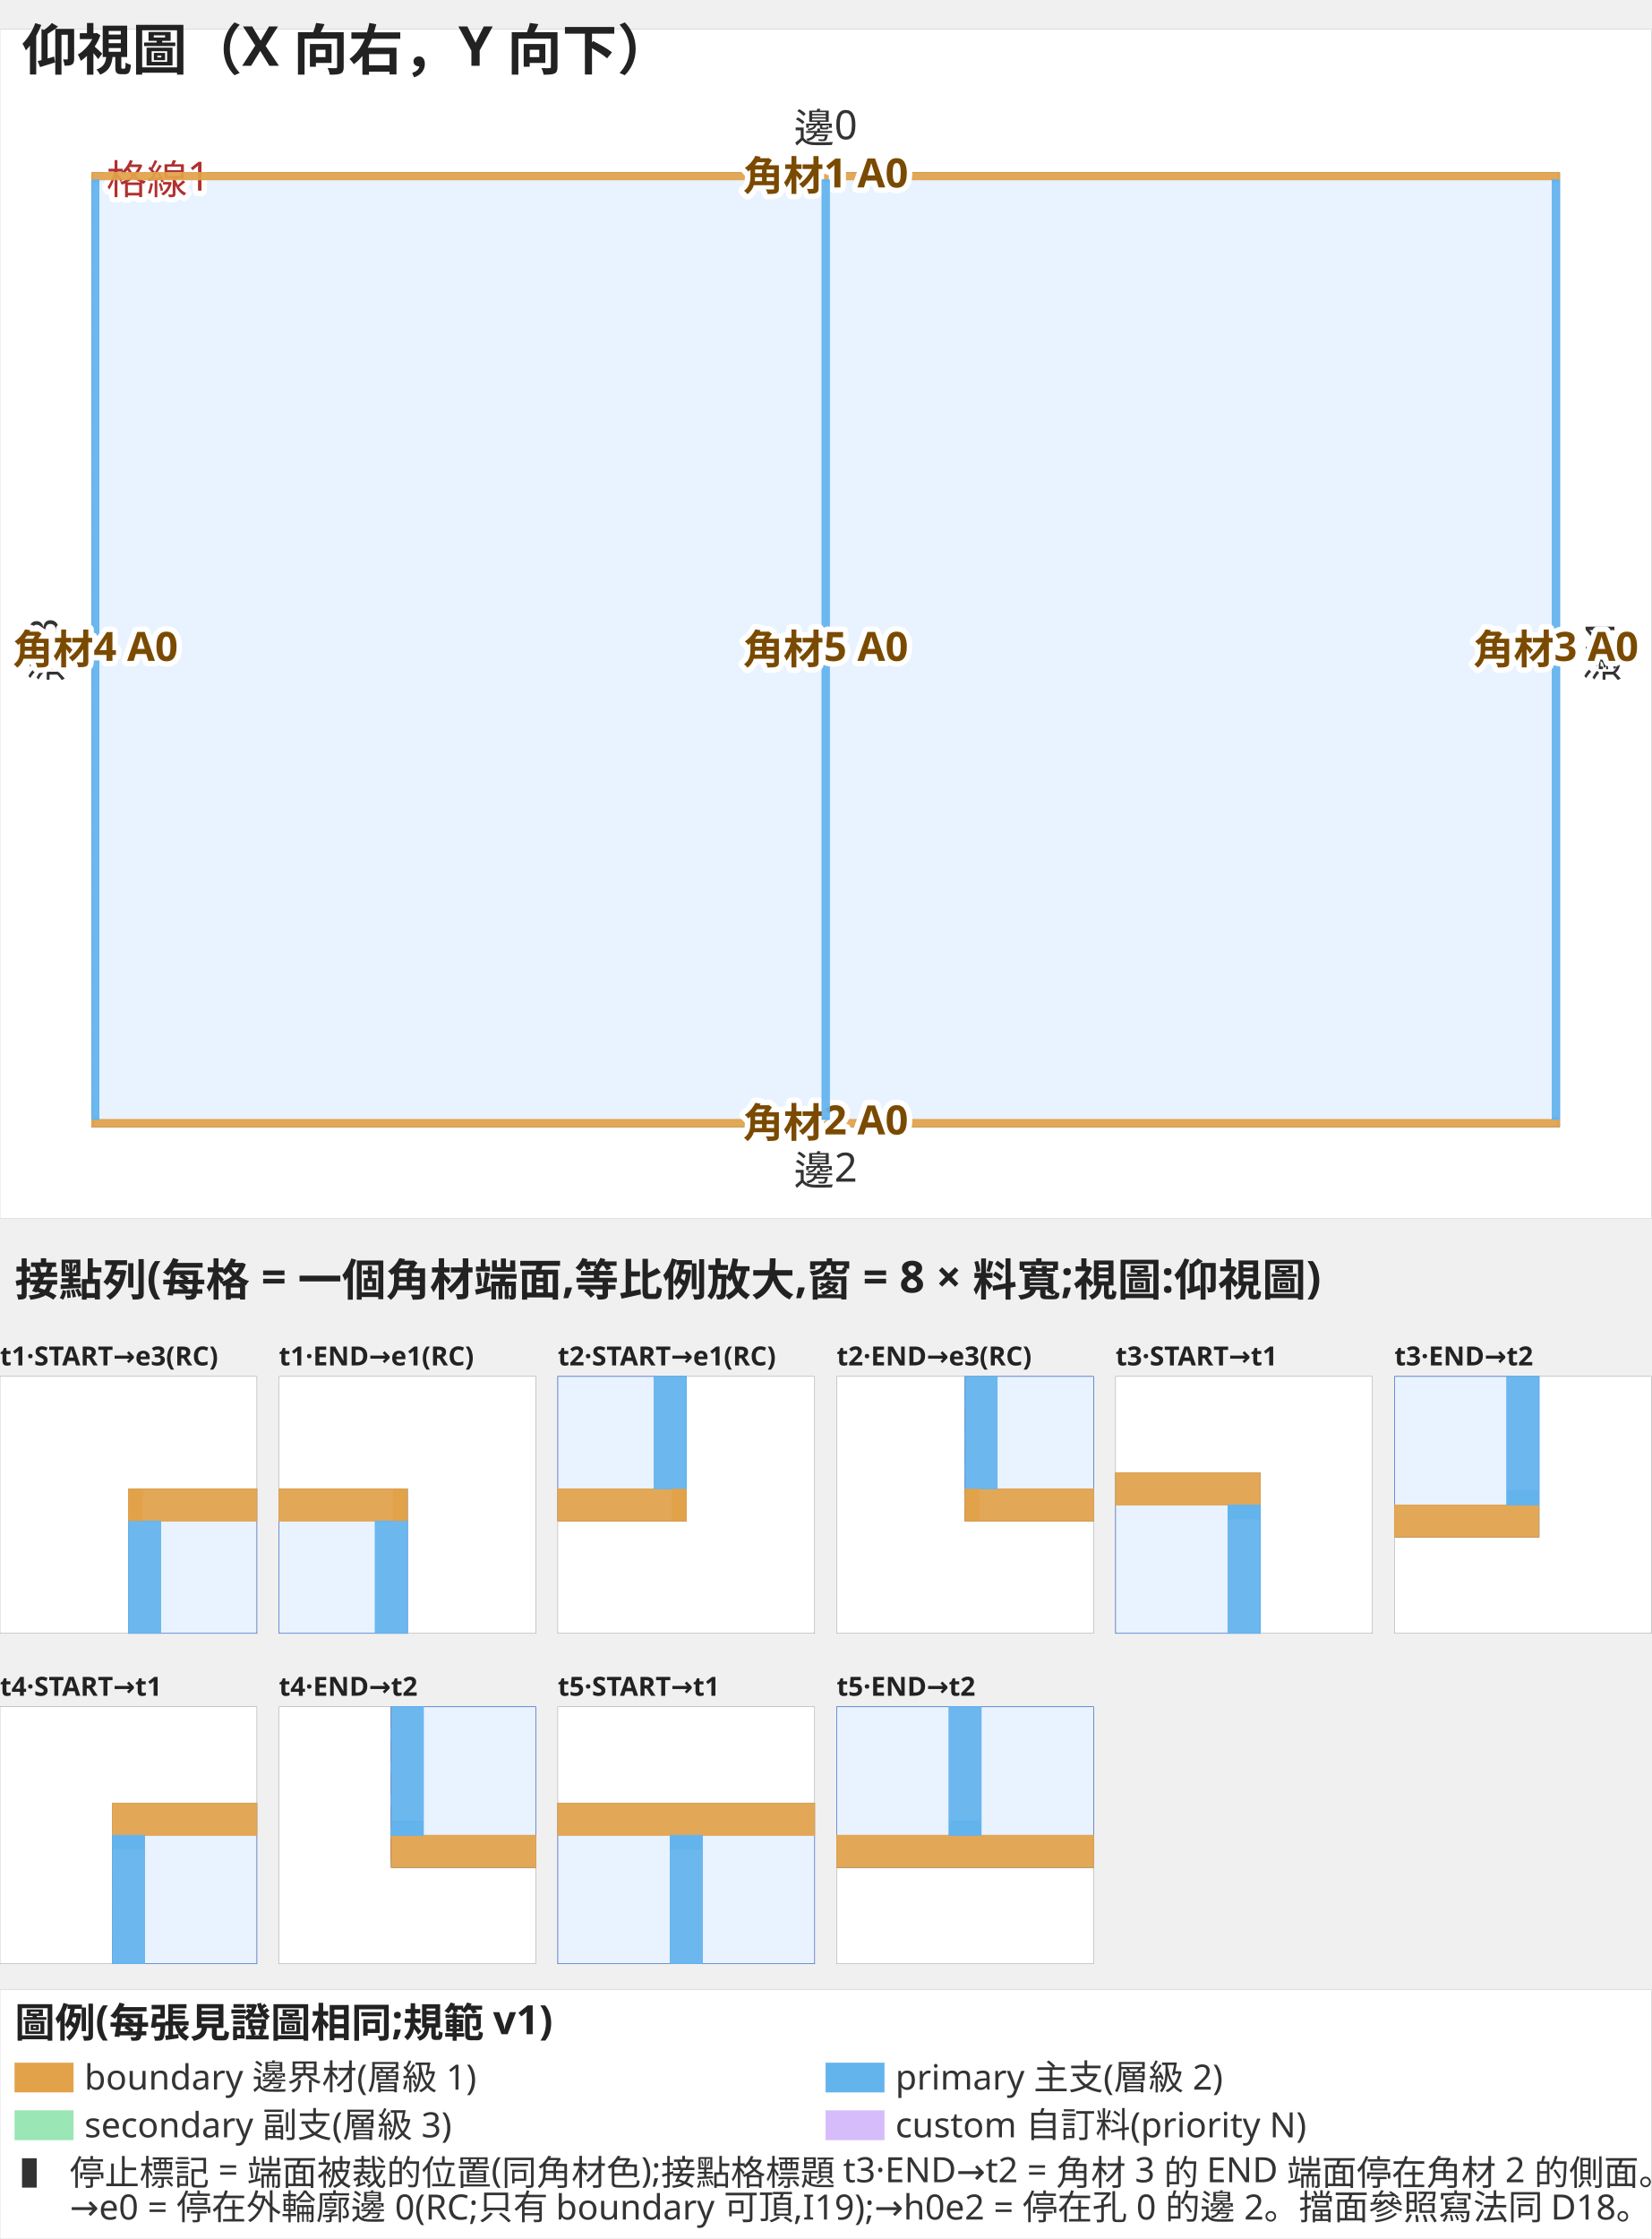
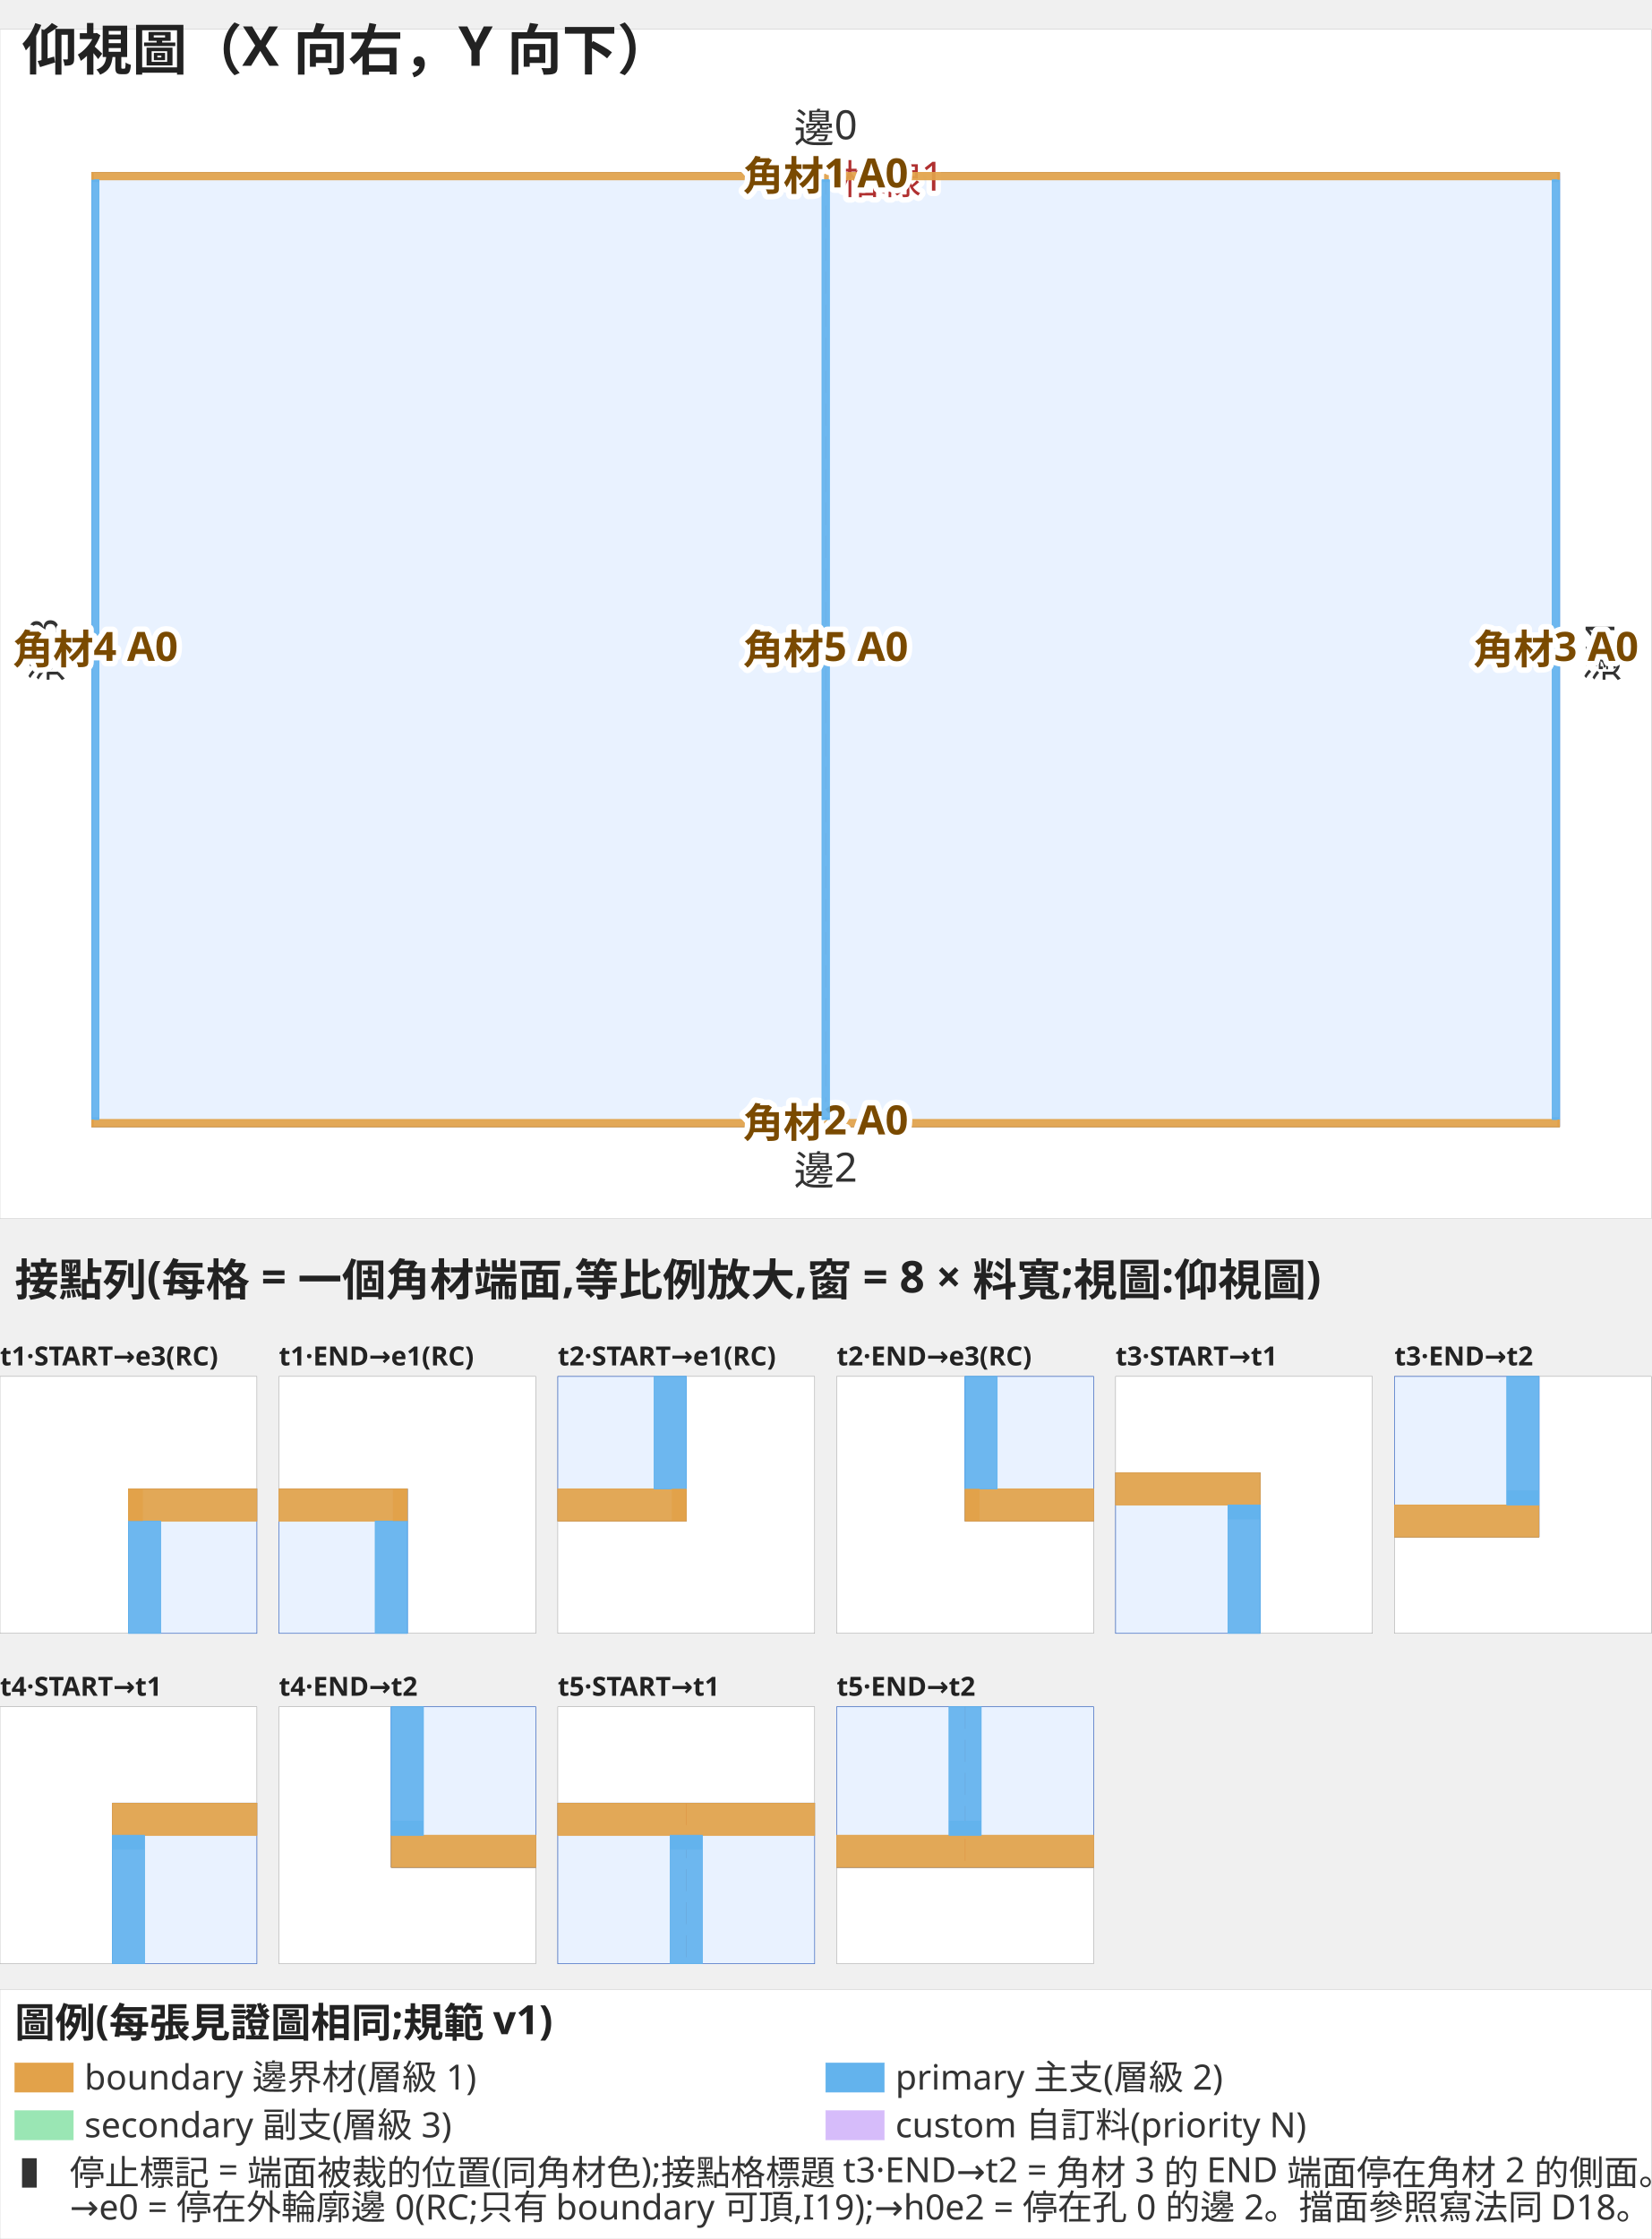
<svg xmlns="http://www.w3.org/2000/svg" width="100%" viewBox="0 1460 4500 6100" data-full="0 1460 4500 6100">
  <style>
  polygon, line, rect { vector-effect: non-scaling-stroke; }
  .frame { fill: #ffffff; stroke: #bbbbbb; stroke-width: 1px; }
  .title { font: bold 150px sans-serif; fill: #222222; }
  .label { font: 110px sans-serif; fill: #333333; text-anchor: middle; dominant-baseline: middle; }
  .guide-label { text-anchor: start; fill: #b03030; }
  .timber-label { fill: #7a4a00; font-weight: bold; }
  .guide-label, .timber-label { paint-order: stroke; stroke: #ffffff; stroke-width: 30px; stroke-linejoin: round; }
  .surface { fill: #dbe9ff; fill-opacity: 0.6; stroke: #3366cc; stroke-width: 1.5px; }
  .hole { fill: #ffffff; stroke: #3366cc; stroke-width: 1.5px; }
  .edge { stroke: #3366cc; stroke-width: 1.5px; }
  .edge-free { stroke: #e08020; stroke-width: 1.5px; stroke-dasharray: 30 15; }
  .guide { stroke: #cc3333; stroke-width: 1px; stroke-dasharray: 60 30; }
  .timber-face { fill: #ffd27f; fill-opacity: 0.5; stroke: #a06000; stroke-width: 1.5px; }
  .timber-face-near { fill-opacity: 0.85; }
</style>
  <style id="witness">.role-boundary{fill:#e2a24a;stroke:#e2a24a}.role-primary{fill:#63b3ed;stroke:#63b3ed}.role-secondary{fill:#9ae6b4;stroke:#9ae6b4}.role-custom{fill:#d6bcfa;stroke:#d6bcfa}.stop{stroke:none}.stop-label{font:bold 110px sans-serif;dominant-baseline:middle;paint-order:stroke;stroke:#ffffff;stroke-width:30px;stroke-linejoin:round}.tile-frame{fill:#ffffff;stroke:#888888;stroke-width:1px}.tile-title{font:bold 72px sans-serif;fill:#222222}.tile line.edge,.tile line.guide,.tile line.edge-free{stroke-width:2px}.legend-title{font:bold 110px sans-serif;fill:#222222}.legend-text{font:95px sans-serif;fill:#333333;dominant-baseline:middle}.legend-box{fill:#ffffff;stroke:#bbbbbb;stroke-width:1px}.section-title{font:bold 120px sans-serif;fill:#222222}</style>
  <g transform="translate(250,1930)" data-view="bottom">
    <rect class="frame" x="-250" y="-390" width="4500" height="3240" />
    <text x="-190" y="-280" class="title">仰視圖（X 向右，Y 向下）</text>
    <polygon points="0,0 4000,0 4000,2600 0,2600" class="surface" />
    <line x1="0" y1="0" x2="4000" y2="0" class="edge" />
    <text x="2000" y="-120" class="label">邊0</text>
    <line x1="4000" y1="0" x2="4000" y2="2600" class="edge" />
    <text x="4120" y="1300" class="label" transform="rotate(-90 4120 1300)">邊1</text>
    <line x1="4000" y1="2600" x2="0" y2="2600" class="edge" />
    <text x="2000" y="2720" class="label">邊2</text>
    <line x1="0" y1="2600" x2="0" y2="0" class="edge" />
    <text x="-120" y="1300" class="label" transform="rotate(-90 -120 1300)">邊3</text>
-     <line x1="0" y1="0" x2="0" y2="2600" class="guide" />
-     <text x="40" y="20" class="label guide-label">格線1</text>
+     <line x1="2000" y1="0" x2="2000" y2="2600" class="guide" />
+     <text x="2040" y="20" class="label guide-label">格線1</text>
    <polygon points="0,0 4000,0 4000,20 0,20" class="timber-face role-boundary" data-t="1" />
    <polygon points="0,0 0,20 4000,20 4000,0" class="timber-face timber-face-near role-boundary" data-t="1" />
    <text x="2000" y="10" class="label timber-label">角材1 A0</text>
    <polygon points="4000,2600 0,2600 0,2580 4000,2580" class="timber-face role-boundary" data-t="2" />
    <polygon points="4000,2600 4000,2580 0,2580 0,2600" class="timber-face timber-face-near role-boundary" data-t="2" />
    <text x="2000" y="2590" class="label timber-label">角材2 A0</text>
    <polygon points="4000,20 4000,2580 3980,2580 3980,20" class="timber-face role-primary" data-t="3" />
    <polygon points="4000,20 3980,20 3980,2580 4000,2580" class="timber-face timber-face-near role-primary" data-t="3" />
    <text x="3990" y="1300" class="label timber-label">角材3 A0</text>
    <polygon points="20,20 20,2580 0,2580 0,20" class="timber-face role-primary" data-t="4" />
    <polygon points="20,20 0,20 0,2580 20,2580" class="timber-face timber-face-near role-primary" data-t="4" />
    <text x="10" y="1300" class="label timber-label">角材4 A0</text>
    <polygon points="2010,20 2010,2580 1990,2580 1990,20" class="timber-face role-primary" data-t="5" />
    <polygon points="2010,20 1990,20 1990,2580 2010,2580" class="timber-face timber-face-near role-primary" data-t="5" />
    <text x="2000" y="1300" class="label timber-label">角材5 A0</text>
    <rect x="0" y="0" width="6" height="20" class="stop" fill="#e2a24a" data-joint="t1.START" />
    <rect x="3994" y="0" width="6" height="20" class="stop" fill="#e2a24a" data-joint="t1.END" />
    <rect x="3994" y="2580" width="6" height="20" class="stop" fill="#e2a24a" data-joint="t2.START" />
    <rect x="0" y="2580" width="6" height="20" class="stop" fill="#e2a24a" data-joint="t2.END" />
    <rect x="3980" y="20" width="20" height="6" class="stop" fill="#63b3ed" data-joint="t3.START" />
    <rect x="3980" y="2574" width="20" height="6" class="stop" fill="#63b3ed" data-joint="t3.END" />
    <rect x="0" y="20" width="20" height="6" class="stop" fill="#63b3ed" data-joint="t4.START" />
    <rect x="0" y="2574" width="20" height="6" class="stop" fill="#63b3ed" data-joint="t4.END" />
    <rect x="1990" y="20" width="20" height="6" class="stop" fill="#63b3ed" data-joint="t5.START" />
    <rect x="1990" y="2574" width="20" height="6" class="stop" fill="#63b3ed" data-joint="t5.END" />
  </g>
  <text x="40" y="4990" class="section-title">接點列(每格 = 一個角材端面,等比例放大,窗 = 8 × 料寬;視圖:仰視圖)</text>
  <text x="0" y="5180" class="tile-title">t1·START→e3(RC)</text>
  <rect x="0" y="5210" width="700" height="700" class="tile-frame" />
  <g class="tile" data-joint="t1.START">
    <polygon points="350,5910 350,5516.2 700,5516.2 700,5910" class="surface" />
    <line x1="350" y1="5516.2" x2="700" y2="5516.2" class="edge" />
    <line x1="350" y1="5910" x2="350" y2="5516.2" class="edge" />
-     <line x1="350" y1="5516.2" x2="350" y2="5910" class="guide" />
    <polygon points="350,5516.2 700,5516.2 700,5603.8 350,5603.8" class="timber-face role-boundary" data-t="1" />
    <polygon points="700,5516.2 350,5516.2 350,5603.8 700,5603.8" class="timber-face timber-face-near role-boundary" data-t="1" />
    <polygon points="437.5,5603.8 437.5,5910 350,5910 350,5603.8" class="timber-face role-primary" data-t="4" />
    <polygon points="437.5,5910 437.5,5603.8 350,5603.8 350,5910" class="timber-face timber-face-near role-primary" data-t="4" />
    <polygon points="350,5516.2 389.4,5516.2 389.4,5603.8 350,5603.8" class="stop" data-joint="t1.START" fill="#e2a24a" />
  </g>
  <text x="760" y="5180" class="tile-title">t1·END→e1(RC)</text>
  <rect x="760" y="5210" width="700" height="700" class="tile-frame" />
  <g class="tile" data-joint="t1.END">
    <polygon points="760,5910 760,5516.2 1110,5516.2 1110,5910" class="surface" />
    <line x1="760" y1="5516.2" x2="1110" y2="5516.2" class="edge" />
    <line x1="1110" y1="5516.2" x2="1110" y2="5910" class="edge" />
    <polygon points="760,5516.2 1110,5516.2 1110,5603.8 760,5603.8" class="timber-face role-boundary" data-t="1" />
    <polygon points="760,5516.2 760,5603.8 1110,5603.8 1110,5516.2" class="timber-face timber-face-near role-boundary" data-t="1" />
    <polygon points="1110,5603.8 1110,5910 1022.5,5910 1022.5,5603.8" class="timber-face role-primary" data-t="3" />
    <polygon points="1110,5910 1110,5603.8 1022.5,5603.8 1022.5,5910" class="timber-face timber-face-near role-primary" data-t="3" />
    <polygon points="1070.6,5516.2 1110,5516.2 1110,5603.8 1070.6,5603.8" class="stop" data-joint="t1.END" fill="#e2a24a" />
  </g>
  <text x="1520" y="5180" class="tile-title">t2·START→e1(RC)</text>
  <rect x="1520" y="5210" width="700" height="700" class="tile-frame" />
  <g class="tile" data-joint="t2.START">
    <polygon points="1520,5210 1870,5210 1870,5603.8 1520,5603.8" class="surface" />
    <line x1="1870" y1="5210" x2="1870" y2="5603.8" class="edge" />
    <line x1="1870" y1="5603.8" x2="1520" y2="5603.8" class="edge" />
    <polygon points="1870,5603.8 1520,5603.8 1520,5516.2 1870,5516.2" class="timber-face role-boundary" data-t="2" />
    <polygon points="1520,5603.8 1870,5603.8 1870,5516.2 1520,5516.2" class="timber-face timber-face-near role-boundary" data-t="2" />
    <polygon points="1870,5210 1870,5516.2 1782.5,5516.2 1782.5,5210" class="timber-face role-primary" data-t="3" />
    <polygon points="1870,5210 1782.5,5210 1782.5,5516.2 1870,5516.2" class="timber-face timber-face-near role-primary" data-t="3" />
    <polygon points="1830.6,5516.2 1870,5516.2 1870,5603.8 1830.6,5603.8" class="stop" data-joint="t2.START" fill="#e2a24a" />
  </g>
  <text x="2280" y="5180" class="tile-title">t2·END→e3(RC)</text>
  <rect x="2280" y="5210" width="700" height="700" class="tile-frame" />
  <g class="tile" data-joint="t2.END">
    <polygon points="2630,5210 2980,5210 2980,5603.8 2630,5603.8" class="surface" />
    <line x1="2980" y1="5603.8" x2="2630" y2="5603.8" class="edge" />
    <line x1="2630" y1="5603.8" x2="2630" y2="5210" class="edge" />
-     <line x1="2630" y1="5210" x2="2630" y2="5603.8" class="guide" />
    <polygon points="2980,5603.8 2630,5603.8 2630,5516.2 2980,5516.2" class="timber-face role-boundary" data-t="2" />
    <polygon points="2980,5603.8 2980,5516.2 2630,5516.2 2630,5603.8" class="timber-face timber-face-near role-boundary" data-t="2" />
    <polygon points="2717.5,5210 2717.5,5516.2 2630,5516.2 2630,5210" class="timber-face role-primary" data-t="4" />
    <polygon points="2717.5,5210 2630,5210 2630,5516.2 2717.5,5516.2" class="timber-face timber-face-near role-primary" data-t="4" />
    <polygon points="2630,5516.2 2669.4,5516.2 2669.4,5603.8 2630,5603.8" class="stop" data-joint="t2.END" fill="#e2a24a" />
  </g>
  <text x="3040" y="5180" class="tile-title">t3·START→t1</text>
  <rect x="3040" y="5210" width="700" height="700" class="tile-frame" />
  <g class="tile" data-joint="t3.START">
    <polygon points="3040,5910 3040,5472.5 3433.8,5472.5 3433.8,5910" class="surface" />
    <line x1="3040" y1="5472.5" x2="3433.8" y2="5472.5" class="edge" />
    <line x1="3433.8" y1="5472.5" x2="3433.8" y2="5910" class="edge" />
    <polygon points="3040,5472.5 3433.8,5472.5 3433.8,5560 3040,5560" class="timber-face role-boundary" data-t="1" />
    <polygon points="3040,5472.5 3040,5560 3433.8,5560 3433.8,5472.5" class="timber-face timber-face-near role-boundary" data-t="1" />
    <polygon points="3433.8,5560 3433.8,5910 3346.2,5910 3346.2,5560" class="timber-face role-primary" data-t="3" />
    <polygon points="3433.8,5910 3433.8,5560 3346.2,5560 3346.2,5910" class="timber-face timber-face-near role-primary" data-t="3" />
    <polygon points="3346.2,5560 3433.8,5560 3433.8,5599.4 3346.2,5599.4" class="stop" data-joint="t3.START" fill="#63b3ed" />
  </g>
  <text x="3800" y="5180" class="tile-title">t3·END→t2</text>
  <rect x="3800" y="5210" width="700" height="700" class="tile-frame" />
  <g class="tile" data-joint="t3.END">
    <polygon points="3800,5210 4193.8,5210 4193.8,5647.5 3800,5647.5" class="surface" />
    <line x1="4193.8" y1="5210" x2="4193.8" y2="5647.5" class="edge" />
    <line x1="4193.8" y1="5647.5" x2="3800" y2="5647.5" class="edge" />
    <polygon points="4193.8,5647.5 3800,5647.5 3800,5560 4193.8,5560" class="timber-face role-boundary" data-t="2" />
    <polygon points="3800,5647.5 4193.8,5647.5 4193.8,5560 3800,5560" class="timber-face timber-face-near role-boundary" data-t="2" />
    <polygon points="4193.8,5210 4193.8,5560 4106.2,5560 4106.2,5210" class="timber-face role-primary" data-t="3" />
    <polygon points="4193.8,5210 4106.2,5210 4106.2,5560 4193.8,5560" class="timber-face timber-face-near role-primary" data-t="3" />
    <polygon points="4106.2,5520.6 4193.8,5520.6 4193.8,5560 4106.2,5560" class="stop" data-joint="t3.END" fill="#63b3ed" />
  </g>
  <text x="0" y="6080" class="tile-title">t4·START→t1</text>
  <rect x="0" y="6110" width="700" height="700" class="tile-frame" />
  <g class="tile" data-joint="t4.START">
    <polygon points="306.2,6810 306.2,6372.5 700,6372.5 700,6810" class="surface" />
    <line x1="306.2" y1="6372.5" x2="700" y2="6372.5" class="edge" />
    <line x1="306.2" y1="6810" x2="306.2" y2="6372.5" class="edge" />
-     <line x1="306.2" y1="6372.5" x2="306.2" y2="6810" class="guide" />
    <polygon points="306.2,6372.5 700,6372.5 700,6460 306.2,6460" class="timber-face role-boundary" data-t="1" />
    <polygon points="700,6372.5 306.2,6372.5 306.2,6460 700,6460" class="timber-face timber-face-near role-boundary" data-t="1" />
    <polygon points="393.8,6460 393.8,6810 306.2,6810 306.2,6460" class="timber-face role-primary" data-t="4" />
    <polygon points="393.8,6810 393.8,6460 306.2,6460 306.2,6810" class="timber-face timber-face-near role-primary" data-t="4" />
    <polygon points="306.2,6460 393.8,6460 393.8,6499.4 306.2,6499.4" class="stop" data-joint="t4.START" fill="#63b3ed" />
  </g>
  <text x="760" y="6080" class="tile-title">t4·END→t2</text>
  <rect x="760" y="6110" width="700" height="700" class="tile-frame" />
  <g class="tile" data-joint="t4.END">
    <polygon points="1066.2,6110 1460,6110 1460,6547.5 1066.2,6547.5" class="surface" />
    <line x1="1460" y1="6547.5" x2="1066.2" y2="6547.5" class="edge" />
    <line x1="1066.2" y1="6547.5" x2="1066.2" y2="6110" class="edge" />
-     <line x1="1066.2" y1="6110" x2="1066.2" y2="6547.5" class="guide" />
    <polygon points="1460,6547.5 1066.2,6547.5 1066.2,6460 1460,6460" class="timber-face role-boundary" data-t="2" />
    <polygon points="1460,6547.5 1460,6460 1066.2,6460 1066.2,6547.5" class="timber-face timber-face-near role-boundary" data-t="2" />
    <polygon points="1153.8,6110 1153.8,6460 1066.2,6460 1066.2,6110" class="timber-face role-primary" data-t="4" />
    <polygon points="1153.8,6110 1066.2,6110 1066.2,6460 1153.8,6460" class="timber-face timber-face-near role-primary" data-t="4" />
    <polygon points="1066.2,6420.6 1153.8,6420.6 1153.8,6460 1066.2,6460" class="stop" data-joint="t4.END" fill="#63b3ed" />
  </g>
  <text x="1520" y="6080" class="tile-title">t5·START→t1</text>
  <rect x="1520" y="6110" width="700" height="700" class="tile-frame" />
  <g class="tile" data-joint="t5.START">
    <polygon points="1520,6810 1520,6372.5 2220,6372.5 2220,6810" class="surface" />
    <line x1="1520" y1="6372.5" x2="2220" y2="6372.5" class="edge" />
+     <line x1="1870" y1="6372.5" x2="1870" y2="6810" class="guide" />
    <polygon points="1520,6372.5 2220,6372.5 2220,6460 1520,6460" class="timber-face role-boundary" data-t="1" />
    <polygon points="2220,6372.5 1520,6372.5 1520,6460 2220,6460" class="timber-face timber-face-near role-boundary" data-t="1" />
    <polygon points="1913.8,6460 1913.8,6810 1826.2,6810 1826.2,6460" class="timber-face role-primary" data-t="5" />
    <polygon points="1913.8,6810 1913.8,6460 1826.2,6460 1826.2,6810" class="timber-face timber-face-near role-primary" data-t="5" />
    <polygon points="1826.2,6460 1913.8,6460 1913.8,6499.4 1826.2,6499.4" class="stop" data-joint="t5.START" fill="#63b3ed" />
  </g>
  <text x="2280" y="6080" class="tile-title">t5·END→t2</text>
  <rect x="2280" y="6110" width="700" height="700" class="tile-frame" />
  <g class="tile" data-joint="t5.END">
    <polygon points="2280,6110 2980,6110 2980,6547.5 2280,6547.5" class="surface" />
    <line x1="2980" y1="6547.5" x2="2280" y2="6547.5" class="edge" />
+     <line x1="2630" y1="6110" x2="2630" y2="6547.5" class="guide" />
    <polygon points="2980,6547.5 2280,6547.5 2280,6460 2980,6460" class="timber-face role-boundary" data-t="2" />
    <polygon points="2280,6547.5 2980,6547.5 2980,6460 2280,6460" class="timber-face timber-face-near role-boundary" data-t="2" />
    <polygon points="2673.8,6110 2673.8,6460 2586.2,6460 2586.2,6110" class="timber-face role-primary" data-t="5" />
    <polygon points="2673.8,6110 2586.2,6110 2586.2,6460 2673.8,6460" class="timber-face timber-face-near role-primary" data-t="5" />
    <polygon points="2586.2,6420.6 2673.8,6420.6 2673.8,6460 2586.2,6460" class="stop" data-joint="t5.END" fill="#63b3ed" />
  </g>
  <rect x="0" y="6880" width="4500" height="680" class="legend-box" />
  <text x="40" y="7010" class="legend-title">圖例(每張見證圖相同;規範 v1)</text>
  <rect x="40" y="7080" width="160" height="80" class="role-boundary" />
  <text x="230" y="7120" class="legend-text">boundary 邊界材(層級 1)</text>
  <rect x="2250" y="7080" width="160" height="80" class="role-primary" />
  <text x="2440" y="7120" class="legend-text">primary 主支(層級 2)</text>
  <rect x="40" y="7210" width="160" height="80" class="role-secondary" />
  <text x="230" y="7250" class="legend-text">secondary 副支(層級 3)</text>
  <rect x="2250" y="7210" width="160" height="80" class="role-custom" />
  <text x="2440" y="7250" class="legend-text">custom 自訂料(priority N)</text>
  <rect x="60" y="7340" width="40" height="80" class="stop" fill="#333333" />
  <text x="190" y="7380" class="legend-text">停止標記 = 端面被裁的位置(同角材色);接點格標題 t3·END→t2 = 角材 3 的 END 端面停在角材 2 的側面。</text>
  <text x="190" y="7480" class="legend-text">→e0 = 停在外輪廓邊 0(RC;只有 boundary 可頂,I19);→h0e2 = 停在孔 0 的邊 2。擋面參照寫法同 D18。</text>
</svg>
